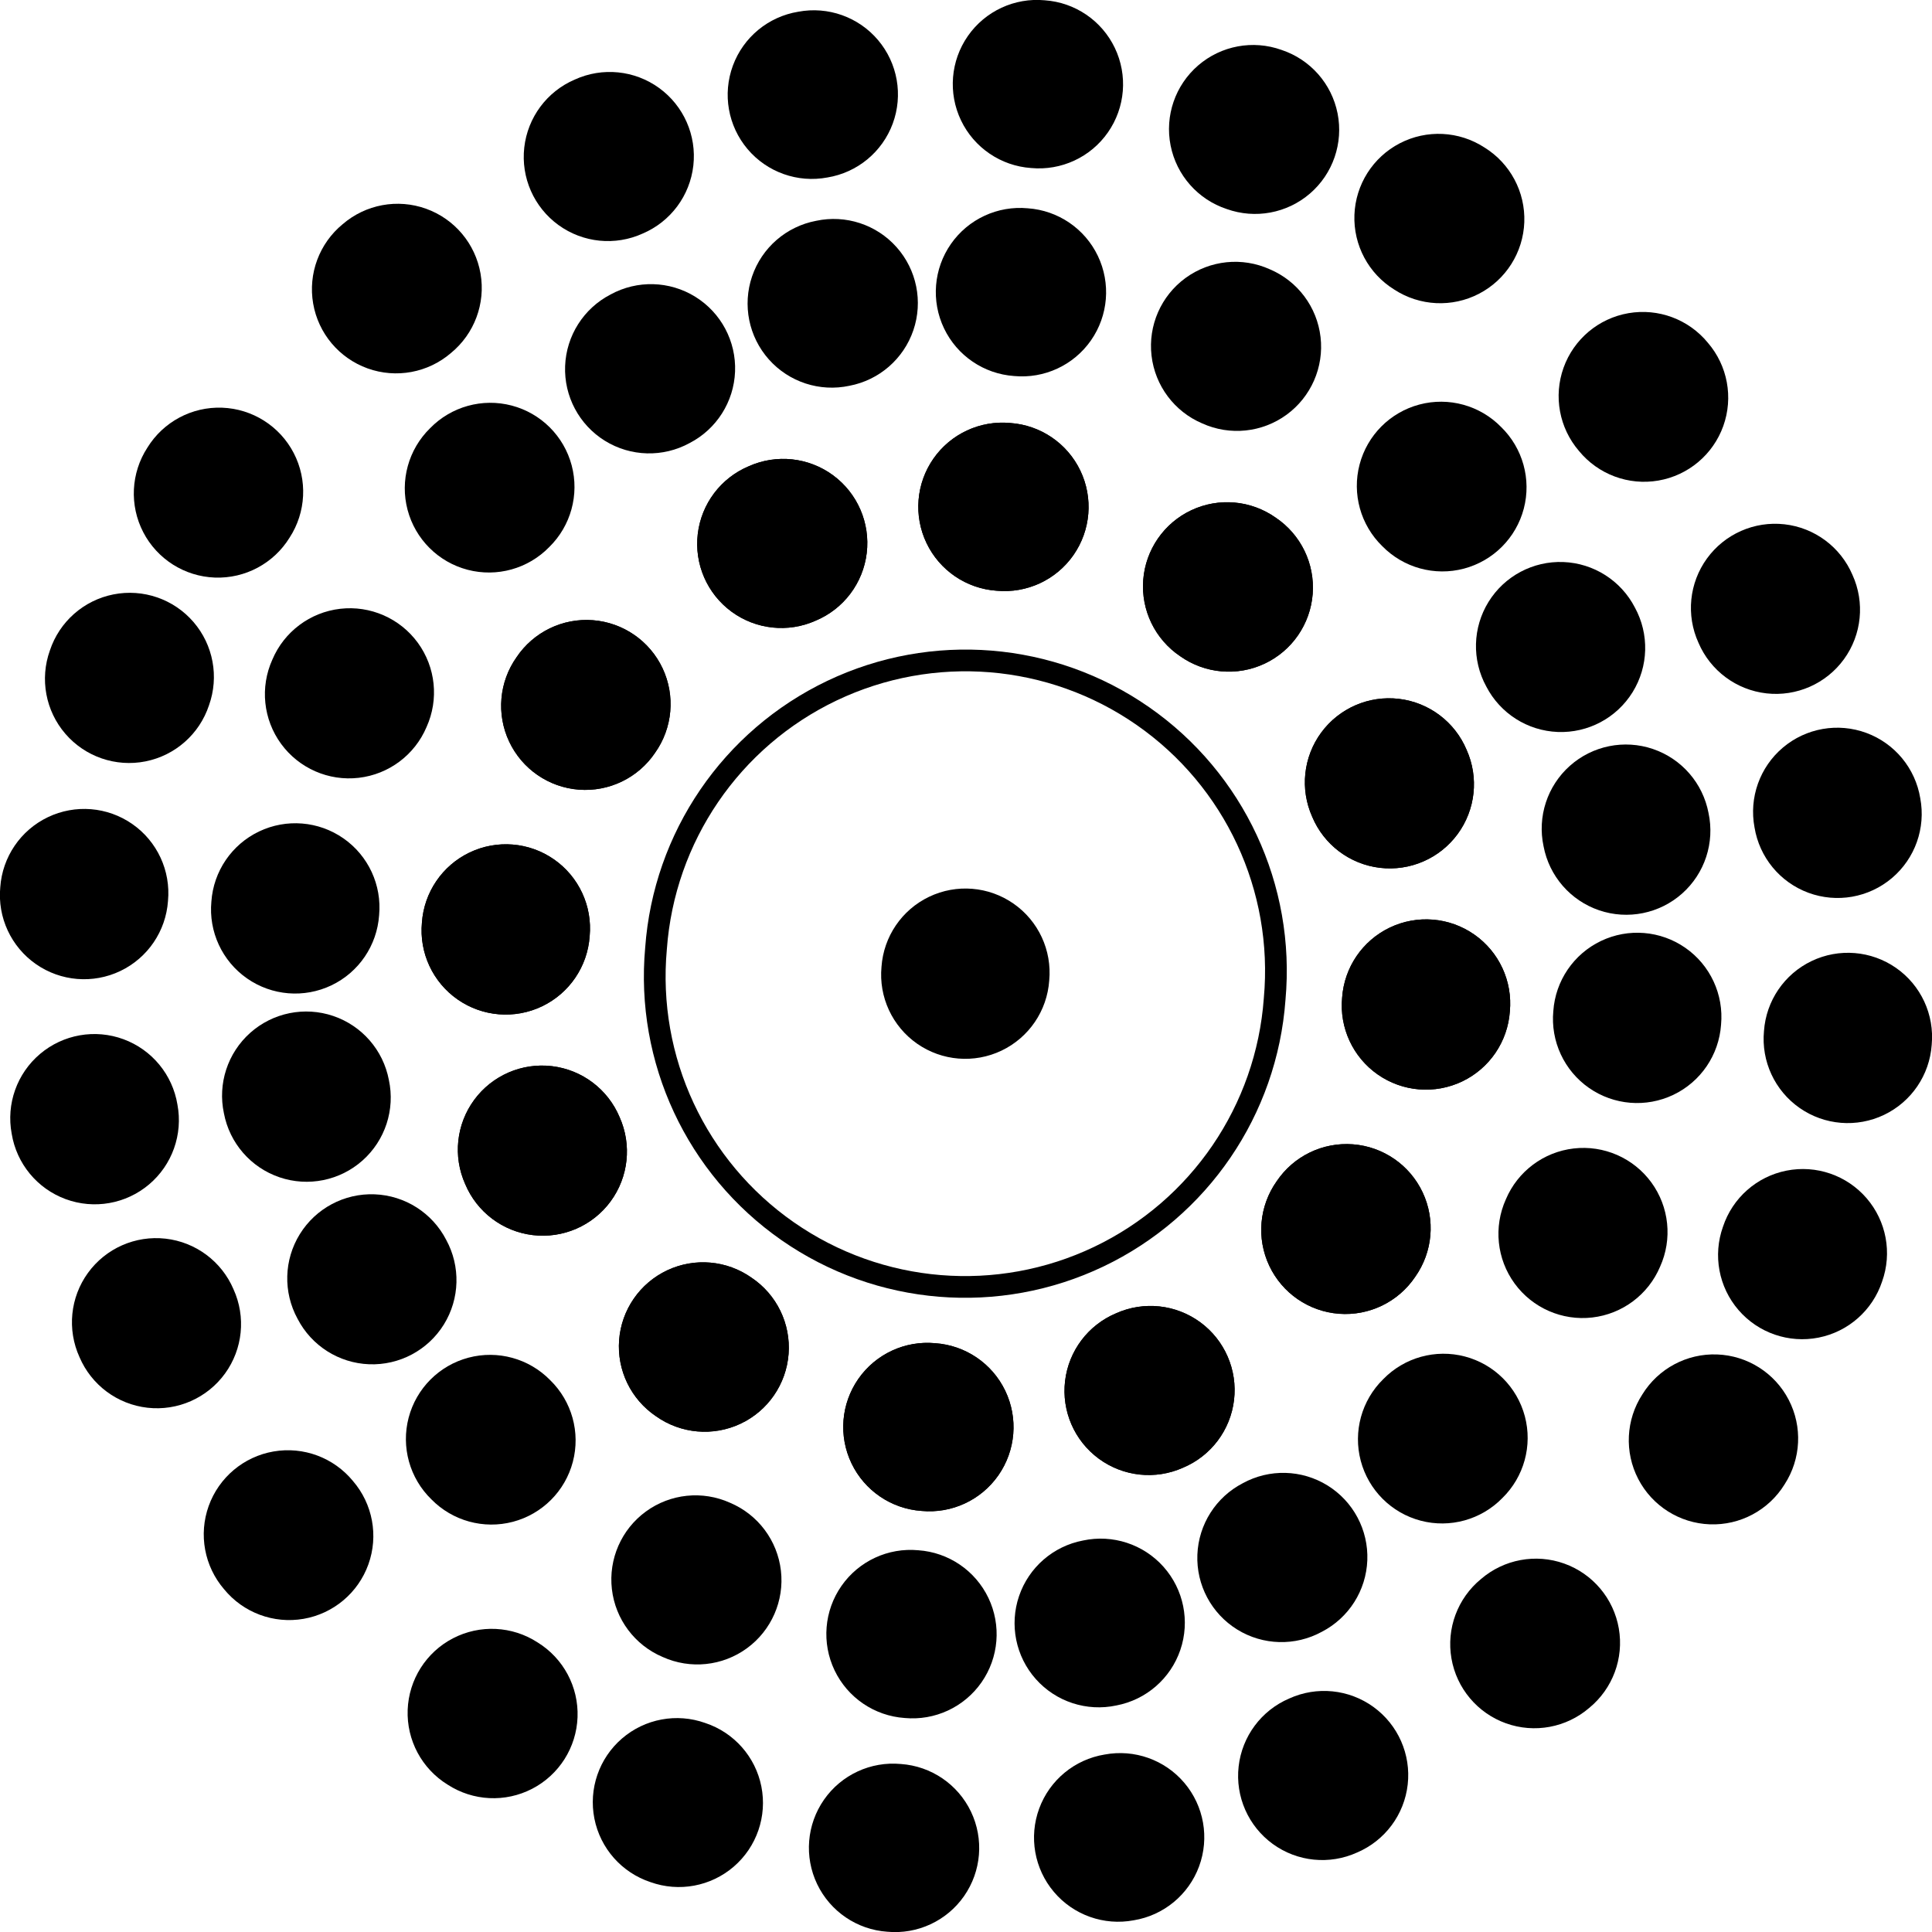
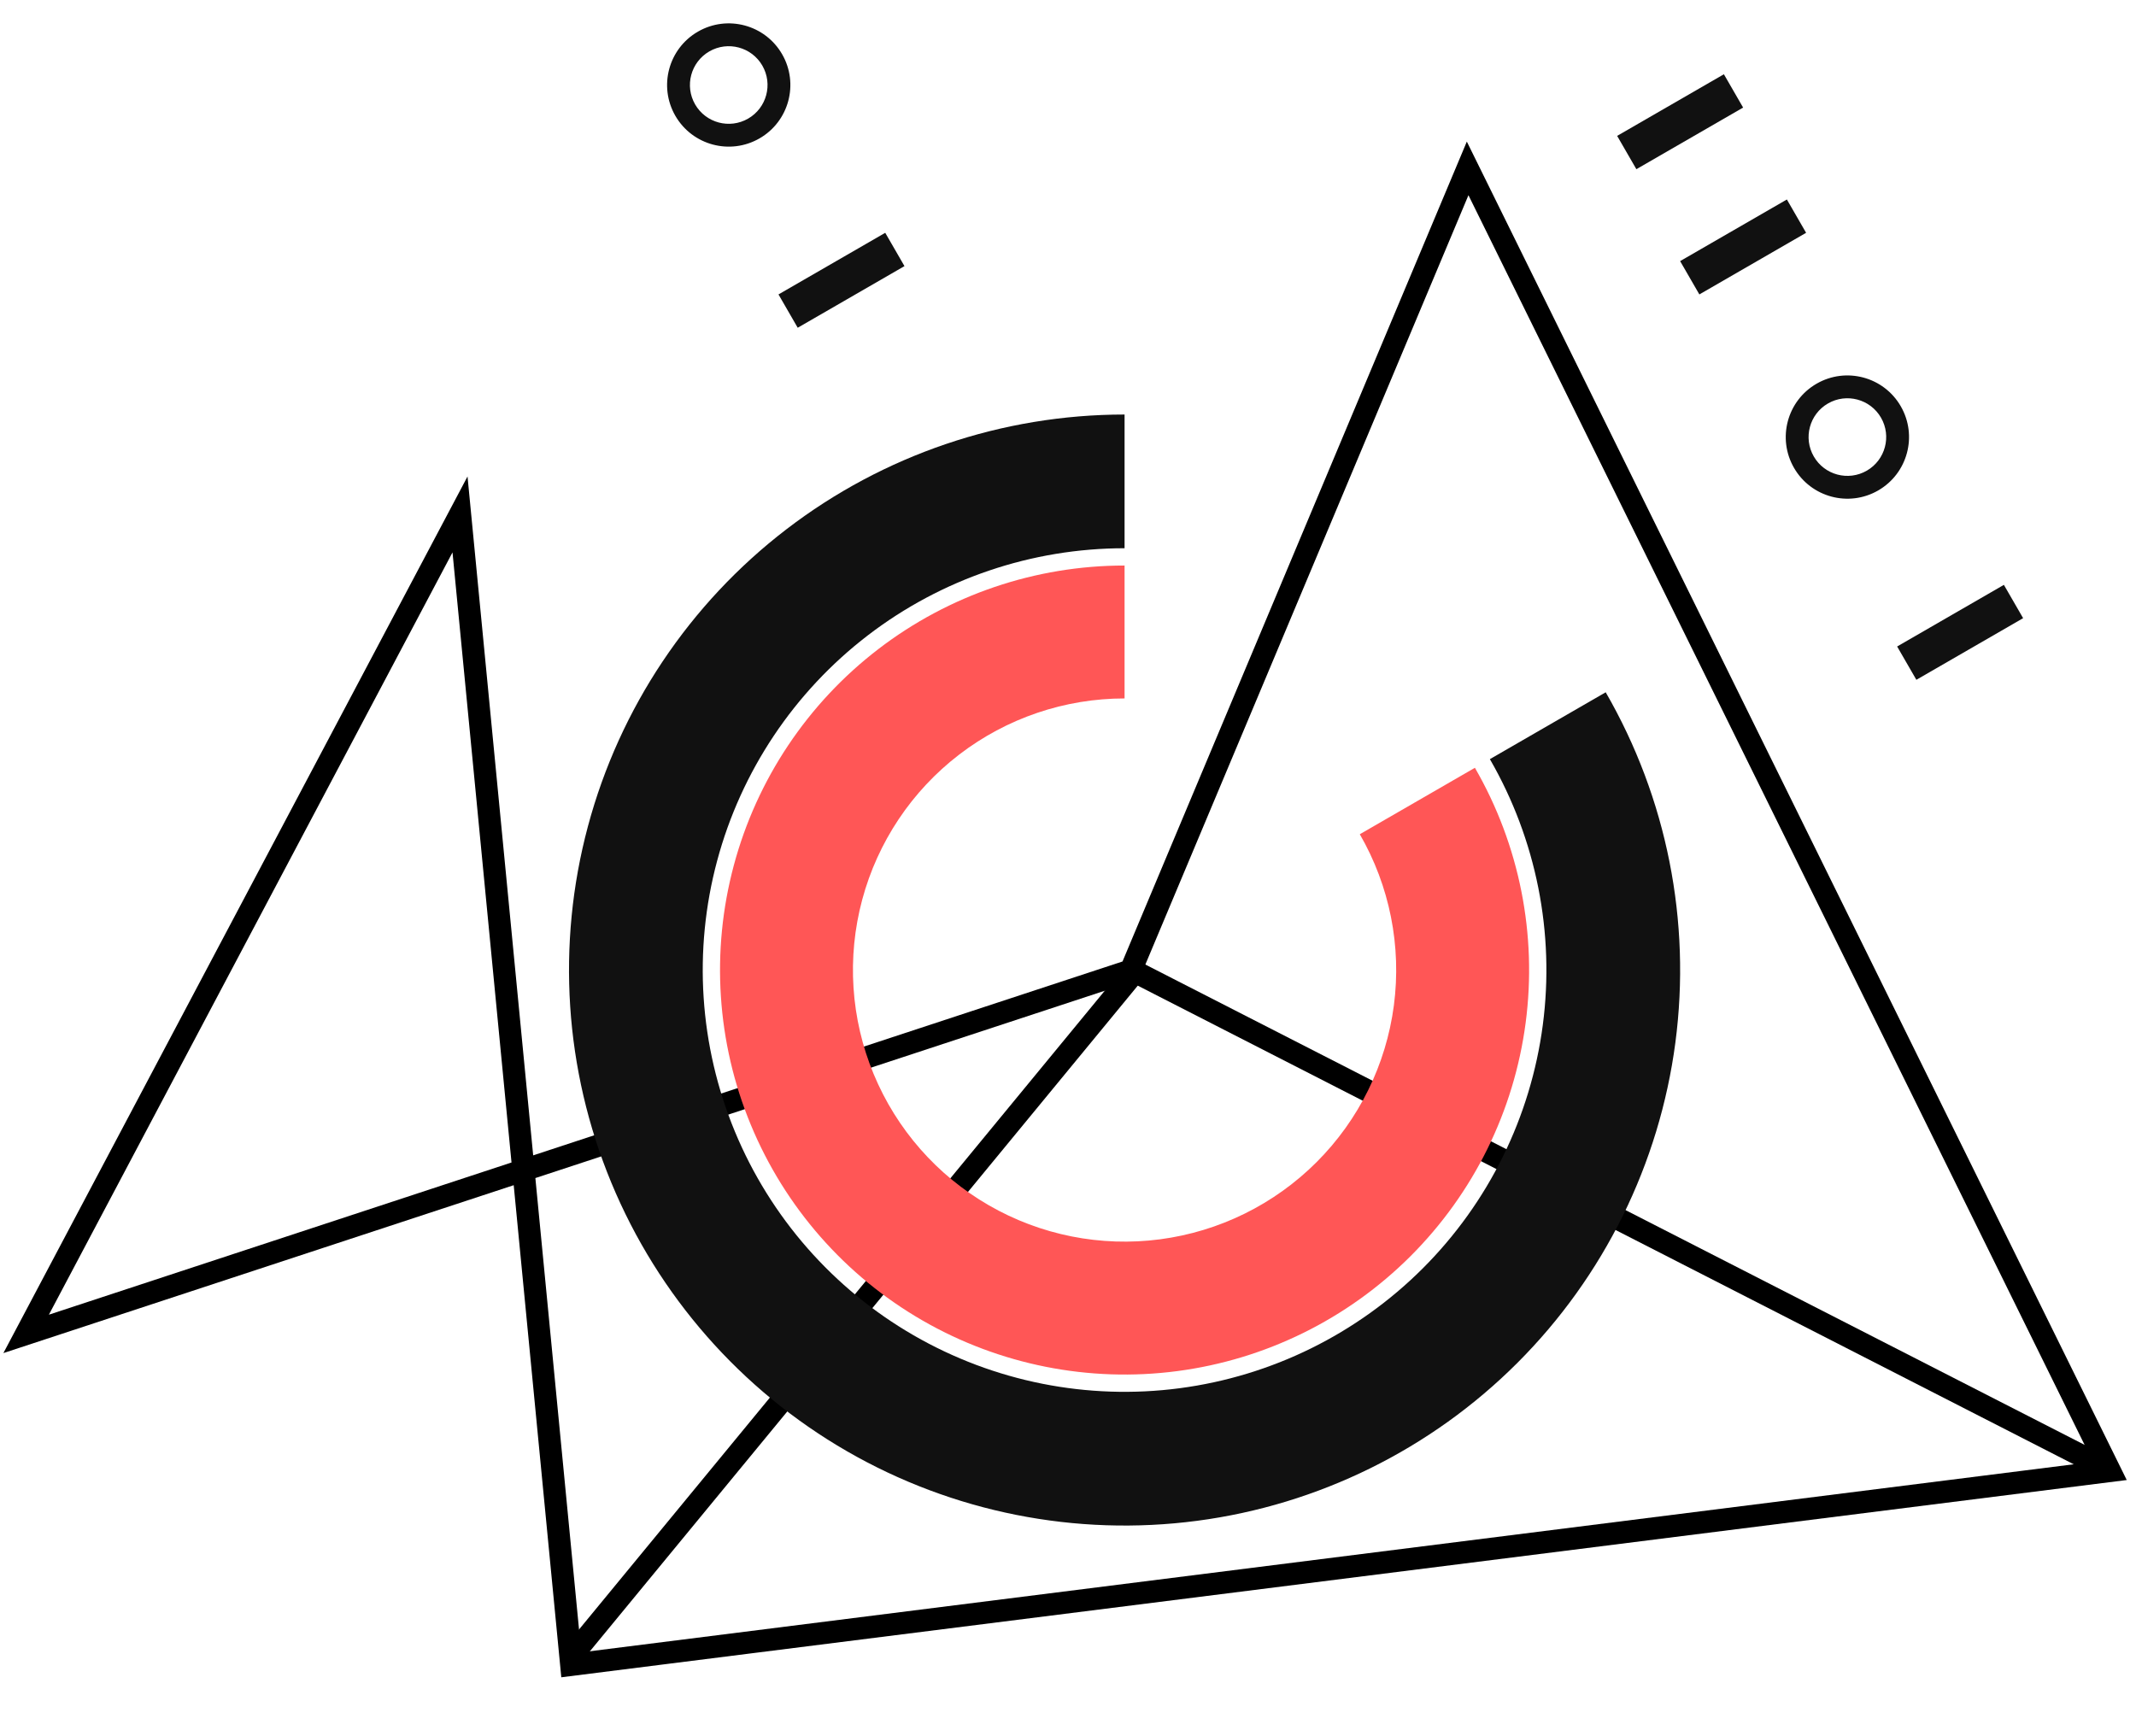
- <svg xmlns="http://www.w3.org/2000/svg" id="svg2505" viewBox="0 0 365.38 365.38" version="1.0">
-   <g id="layer1" transform="translate(-108.74 -343.96)">
-     <g id="g3727" transform="matrix(.63447 .051763 -.051763 .63447 198.58 289.1)">
-       <path id="path3157" transform="matrix(.44304 0 0 .44304 95.651 204.67)" d="m237.14 355.93a56.429 56.429 0 1 1 -112.85 0 56.429 56.429 0 1 1 112.85 0z" />
-       <path id="path3159" d="m205.71 252.36a114.29 114.29 0 1 1 -228.57 0 114.29 114.29 0 1 1 228.57 0z" transform="matrix(.80676 0 0 .80676 101.95 158.77)" stroke="#000" stroke-linecap="round" stroke-width="8" fill="none" />
-       <path id="path3174" transform="matrix(0 -.44304 .44304 0 18.022 303.28)" d="m237.14 355.93a56.429 56.429 0 1 1 -112.85 0 56.429 56.429 0 1 1 112.85 0z" />
-       <path id="path3307" transform="matrix(.44304 0 0 .44304 232.79 202.67)" d="m237.14 355.93a56.429 56.429 0 1 1 -112.85 0 56.429 56.429 0 1 1 112.85 0z" />
-       <path id="path3309" transform="matrix(0 .44304 -.44304 0 333.41 417.44)" d="m237.14 355.93a56.429 56.429 0 1 1 -112.85 0 56.429 56.429 0 1 1 112.85 0z" />
-       <path id="path3311" transform="matrix(-.44304 0 0 -.44304 118.63 518.05)" d="m237.14 355.93a56.429 56.429 0 1 1 -112.85 0 56.429 56.429 0 1 1 112.85 0z" />
-       <path id="path3313" transform="matrix(.22101 -.38398 .38398 .22101 67.518 232.23)" d="m237.14 355.93a56.429 56.429 0 1 1 -112.85 0 56.429 56.429 0 1 1 112.85 0z" />
-       <path id="path3315" transform="matrix(.38398 .22101 -.22101 .38398 303.85 252.17)" d="m237.14 355.93a56.429 56.429 0 1 1 -112.85 0 56.429 56.429 0 1 1 112.85 0z" />
-       <path id="path3317" transform="matrix(-.22101 .38398 -.38398 -.22101 283.91 488.5)" d="m237.14 355.93a56.429 56.429 0 1 1 -112.85 0 56.429 56.429 0 1 1 112.85 0z" />
-       <path id="path3319" transform="matrix(-.38398 -.22101 .22101 -.38398 47.579 468.56)" d="m237.14 355.93a56.429 56.429 0 1 1 -112.85 0 56.429 56.429 0 1 1 112.85 0z" />
-       <path id="path3321" transform="matrix(.39079 -.20872 .20872 .39079 151.77 194.38)" d="m237.14 355.93a56.429 56.429 0 1 1 -112.85 0 56.429 56.429 0 1 1 112.85 0z" />
-       <path id="path3323" transform="matrix(.20872 .39079 -.39079 .20872 341.7 336.42)" d="m237.14 355.93a56.429 56.429 0 1 1 -112.85 0 56.429 56.429 0 1 1 112.85 0z" />
-       <path id="path3325" transform="matrix(-.39079 .20872 -.20872 -.39079 199.66 526.35)" d="m237.14 355.93a56.429 56.429 0 1 1 -112.85 0 56.429 56.429 0 1 1 112.85 0z" />
-       <path id="path3327" transform="matrix(-.20872 -.39079 .39079 -.20872 9.7275 384.3)" d="m237.14 355.93a56.429 56.429 0 1 1 -112.85 0 56.429 56.429 0 1 1 112.85 0z" />
-       <path id="path3329" transform="matrix(0 -.44304 .44304 0 18.022 303.28)" d="m237.14 355.93a56.429 56.429 0 1 1 -112.85 0 56.429 56.429 0 1 1 112.85 0z" />
-       <path id="path3331" transform="matrix(.44304 0 0 .44304 232.79 202.67)" d="m237.14 355.93a56.429 56.429 0 1 1 -112.85 0 56.429 56.429 0 1 1 112.85 0z" />
-       <path id="path3333" transform="matrix(0 .44304 -.44304 0 333.41 417.44)" d="m237.14 355.93a56.429 56.429 0 1 1 -112.85 0 56.429 56.429 0 1 1 112.85 0z" />
-       <path id="path3335" transform="matrix(-.44304 0 0 -.44304 118.63 518.05)" d="m237.14 355.93a56.429 56.429 0 1 1 -112.85 0 56.429 56.429 0 1 1 112.85 0z" />
-       <path id="path3337" transform="matrix(.22101 -.38398 .38398 .22101 67.518 232.23)" d="m237.14 355.93a56.429 56.429 0 1 1 -112.85 0 56.429 56.429 0 1 1 112.85 0z" />
-       <path id="path3339" transform="matrix(.38398 .22101 -.22101 .38398 303.85 252.17)" d="m237.14 355.93a56.429 56.429 0 1 1 -112.85 0 56.429 56.429 0 1 1 112.85 0z" />
-       <path id="path3341" transform="matrix(-.22101 .38398 -.38398 -.22101 283.91 488.5)" d="m237.14 355.93a56.429 56.429 0 1 1 -112.85 0 56.429 56.429 0 1 1 112.85 0z" />
-       <path id="path3343" transform="matrix(-.38398 -.22101 .22101 -.38398 47.579 468.56)" d="m237.14 355.93a56.429 56.429 0 1 1 -112.85 0 56.429 56.429 0 1 1 112.85 0z" />
-       <path id="path3345" transform="matrix(.39079 -.20872 .20872 .39079 151.77 194.38)" d="m237.14 355.93a56.429 56.429 0 1 1 -112.85 0 56.429 56.429 0 1 1 112.85 0z" />
-       <path id="path3347" transform="matrix(.20872 .39079 -.39079 .20872 341.7 336.42)" d="m237.14 355.93a56.429 56.429 0 1 1 -112.85 0 56.429 56.429 0 1 1 112.85 0z" />
-       <path id="path3349" transform="matrix(-.39079 .20872 -.20872 -.39079 199.66 526.35)" d="m237.14 355.93a56.429 56.429 0 1 1 -112.85 0 56.429 56.429 0 1 1 112.85 0z" />
-       <path id="path3351" transform="matrix(-.20872 -.39079 .39079 -.20872 9.7275 384.3)" d="m237.14 355.93a56.429 56.429 0 1 1 -112.85 0 56.429 56.429 0 1 1 112.85 0z" />
-       <path id="path3353" transform="matrix(0 -.44304 .44304 0 18.022 239.28)" d="m237.14 355.93a56.429 56.429 0 1 1 -112.85 0 56.429 56.429 0 1 1 112.85 0z" />
-       <path id="path3355" transform="matrix(.44304 0 0 .44304 295.65 201.53)" d="m237.14 355.93a56.429 56.429 0 1 1 -112.85 0 56.429 56.429 0 1 1 112.85 0z" />
-       <path id="path3357" transform="matrix(0 .44304 -.44304 0 333.41 479.16)" d="m237.14 355.93a56.429 56.429 0 1 1 -112.85 0 56.429 56.429 0 1 1 112.85 0z" />
-       <path id="path3359" transform="matrix(-.44304 0 0 -.44304 55.778 516.91)" d="m237.14 355.93a56.429 56.429 0 1 1 -112.85 0 56.429 56.429 0 1 1 112.85 0z" />
-       <path id="path3361" transform="matrix(.14398 -.41899 .41899 .14398 65.56 194.54)" d="m237.14 355.93a56.429 56.429 0 1 1 -112.85 0 56.429 56.429 0 1 1 112.85 0z" />
-       <path id="path3363" transform="matrix(.41899 .14398 -.14398 .41899 340.39 249.07)" d="m237.14 355.93a56.429 56.429 0 1 1 -112.85 0 56.429 56.429 0 1 1 112.85 0z" />
-       <path id="path3365" transform="matrix(-.14398 .41899 -.41899 -.14398 285.87 523.89)" d="m237.14 355.93a56.429 56.429 0 1 1 -112.85 0 56.429 56.429 0 1 1 112.85 0z" />
-       <path id="path3367" transform="matrix(-.41899 -.14398 .14398 -.41899 11.04 469.37)" d="m237.14 355.93a56.429 56.429 0 1 1 -112.85 0 56.429 56.429 0 1 1 112.85 0z" />
-       <path id="path3369" transform="matrix(.28637 -.33804 .33804 .28637 132.92 165.78)" d="m237.14 355.93a56.429 56.429 0 1 1 -112.85 0 56.429 56.429 0 1 1 112.85 0z" />
-       <path id="path3371" transform="matrix(.33804 .28637 -.28637 .33804 369.16 316.42)" d="m237.14 355.93a56.429 56.429 0 1 1 -112.85 0 56.429 56.429 0 1 1 112.85 0z" />
-       <path id="path3373" transform="matrix(-.28637 .33804 -.33804 -.28637 218.51 552.66)" d="m237.14 355.93a56.429 56.429 0 1 1 -112.85 0 56.429 56.429 0 1 1 112.85 0z" />
-       <path id="path3375" transform="matrix(-.33804 -.28637 .28637 -.33804 -17.729 402.01)" d="m237.14 355.93a56.429 56.429 0 1 1 -112.85 0 56.429 56.429 0 1 1 112.85 0z" />
-       <path id="path3377" transform="matrix(.37294 -.23916 .23916 .37294 191.55 161.73)" d="m237.14 355.93a56.429 56.429 0 1 1 -112.85 0 56.429 56.429 0 1 1 112.85 0z" />
-       <path id="path3379" transform="matrix(.23916 .37294 -.37294 .23916 373.2 375.05)" d="m237.14 355.93a56.429 56.429 0 1 1 -112.85 0 56.429 56.429 0 1 1 112.85 0z" />
-       <path id="path3381" transform="matrix(-.37294 .23916 -.23916 -.37294 159.88 556.71)" d="m237.14 355.93a56.429 56.429 0 1 1 -112.85 0 56.429 56.429 0 1 1 112.85 0z" />
-       <path id="path3383" transform="matrix(-.23916 -.37294 .37294 -.23916 -21.772 343.38)" d="m237.14 355.93a56.429 56.429 0 1 1 -112.85 0 56.429 56.429 0 1 1 112.85 0z" />
-       <path id="path3385" transform="matrix(.42566 -.12287 .12287 .42566 247.21 174.45)" d="m237.14 355.93a56.429 56.429 0 1 1 -112.85 0 56.429 56.429 0 1 1 112.85 0z" />
-       <path id="path3387" transform="matrix(.12287 .42566 -.42566 .12287 360.48 430.72)" d="m237.14 355.93a56.429 56.429 0 1 1 -112.85 0 56.429 56.429 0 1 1 112.85 0z" />
-       <path id="path3389" transform="matrix(-.42566 .12287 -.12287 -.42566 104.22 543.99)" d="m237.14 355.93a56.429 56.429 0 1 1 -112.85 0 56.429 56.429 0 1 1 112.85 0z" />
-       <path id="path3391" transform="matrix(-.12287 -.42566 .42566 -.12287 -9.0545 287.72)" d="m237.14 355.93a56.429 56.429 0 1 1 -112.85 0 56.429 56.429 0 1 1 112.85 0z" />
-       <path id="path3393" transform="matrix(0 -.44304 .44304 0 18.022 177.28)" d="m237.14 355.93a56.429 56.429 0 1 1 -112.85 0 56.429 56.429 0 1 1 112.85 0z" />
-       <path id="path3395" transform="matrix(.44304 0 0 .44304 358.51 202.38)" d="m237.14 355.93a56.429 56.429 0 1 1 -112.85 0 56.429 56.429 0 1 1 112.85 0z" />
-       <path id="path3397" transform="matrix(0 .44304 -.44304 0 333.41 542.87)" d="m237.14 355.93a56.429 56.429 0 1 1 -112.85 0 56.429 56.429 0 1 1 112.85 0z" />
-       <path id="path3399" transform="matrix(-.44304 0 0 -.44304 -7.0795 517.77)" d="m237.14 355.93a56.429 56.429 0 1 1 -112.85 0 56.429 56.429 0 1 1 112.85 0z" />
-       <path id="path3401" transform="matrix(.10973 -.42923 .42923 .10973 68.209 143.92)" d="m237.14 355.93a56.429 56.429 0 1 1 -112.85 0 56.429 56.429 0 1 1 112.85 0z" />
-       <path id="path3403" transform="matrix(.42923 .10973 -.10973 .42923 391.87 252.57)" d="m237.14 355.93a56.429 56.429 0 1 1 -112.85 0 56.429 56.429 0 1 1 112.85 0z" />
-       <path id="path3405" transform="matrix(-.10973 .42923 -.42923 -.10973 283.22 576.23)" d="m237.14 355.93a56.429 56.429 0 1 1 -112.85 0 56.429 56.429 0 1 1 112.85 0z" />
-       <path id="path3407" transform="matrix(-.42923 -.10973 .10973 -.42923 -40.441 467.58)" d="m237.14 355.93a56.429 56.429 0 1 1 -112.85 0 56.429 56.429 0 1 1 112.85 0z" />
-       <path id="path3409" transform="matrix(.42867 -.11192 .11192 .42867 312.74 161.32)" d="m237.14 355.93a56.429 56.429 0 1 1 -112.85 0 56.429 56.429 0 1 1 112.85 0z" />
-       <path id="path3411" transform="matrix(.11192 .42867 -.42867 .11192 374.47 497.1)" d="m237.14 355.93a56.429 56.429 0 1 1 -112.85 0 56.429 56.429 0 1 1 112.85 0z" />
-       <path id="path3413" transform="matrix(-.42867 .11192 -.11192 -.42867 38.686 558.83)" d="m237.14 355.93a56.429 56.429 0 1 1 -112.85 0 56.429 56.429 0 1 1 112.85 0z" />
-       <path id="path3415" transform="matrix(-.11192 -.42867 .42867 -.11192 -23.041 223.05)" d="m237.14 355.93a56.429 56.429 0 1 1 -112.85 0 56.429 56.429 0 1 1 112.85 0z" />
-       <path id="path3417" transform="matrix(.38945 -.21122 .21122 .38945 261.22 134.31)" d="m237.14 355.93a56.429 56.429 0 1 1 -112.85 0 56.429 56.429 0 1 1 112.85 0z" />
-       <path id="path3419" transform="matrix(.21122 .38945 -.38945 .21122 401.48 445.58)" d="m237.14 355.93a56.429 56.429 0 1 1 -112.85 0 56.429 56.429 0 1 1 112.85 0z" />
-       <path id="path3421" transform="matrix(-.38945 .21122 -.21122 -.38945 90.21 585.84)" d="m237.14 355.93a56.429 56.429 0 1 1 -112.85 0 56.429 56.429 0 1 1 112.85 0z" />
-       <path id="path3423" transform="matrix(-.21122 -.38945 .38945 -.21122 -50.05 274.57)" d="m237.14 355.93a56.429 56.429 0 1 1 -112.85 0 56.429 56.429 0 1 1 112.85 0z" />
-       <path id="path3425" transform="matrix(.39233 .20582 -.20582 .39233 410.84 305.35)" d="m237.14 355.93a56.429 56.429 0 1 1 -112.85 0 56.429 56.429 0 1 1 112.85 0z" />
-       <path id="path3427" transform="matrix(-.20582 .39233 -.39233 -.20582 230.44 595.21)" d="m237.14 355.93a56.429 56.429 0 1 1 -112.85 0 56.429 56.429 0 1 1 112.85 0z" />
-       <path id="path3429" transform="matrix(-.39233 -.20582 .20582 -.39233 -59.415 414.8)" d="m237.14 355.93a56.429 56.429 0 1 1 -112.85 0 56.429 56.429 0 1 1 112.85 0z" />
-       <path id="path3431" transform="matrix(.20582 -.39233 .39233 .20582 120.99 124.95)" d="m237.14 355.93a56.429 56.429 0 1 1 -112.85 0 56.429 56.429 0 1 1 112.85 0z" />
-       <path id="path3433" transform="matrix(.31163 .31492 -.31492 .31163 416.38 379.09)" d="m237.14 355.93a56.429 56.429 0 1 1 -112.85 0 56.429 56.429 0 1 1 112.85 0z" />
-       <path id="path3435" transform="matrix(-.31492 .31163 -.31163 -.31492 156.7 600.74)" d="m237.14 355.93a56.429 56.429 0 1 1 -112.85 0 56.429 56.429 0 1 1 112.85 0z" />
-       <path id="path3437" transform="matrix(-.31163 -.31492 .31492 -.31163 -64.949 341.06)" d="m237.14 355.93a56.429 56.429 0 1 1 -112.85 0 56.429 56.429 0 1 1 112.85 0z" />
-       <path id="path3439" transform="matrix(.31492 -.31163 .31163 .31492 194.73 119.41)" d="m237.14 355.93a56.429 56.429 0 1 1 -112.85 0 56.429 56.429 0 1 1 112.85 0z" />
-     </g>
-   </g>
+ <svg xmlns="http://www.w3.org/2000/svg" width="192" height="156" viewBox="0 0 192 156" fill="none">
+   <path d="M2.35 119.909L101.645 87.24L131.923 15.138L189.65 132.23L51.35 149.659L41.35 46.245L2.35 119.909Z" stroke="black" stroke-width="2" />
+   <path d="M101.484 87.079L188.865 131.769" stroke="black" stroke-width="2" />
+   <path d="M51.362 148.887L101.967 87.401" stroke="black" stroke-width="2" />
+   <path d="M144.333 62.233C149.829 71.753 152.031 82.821 150.596 93.72C149.161 104.619 144.17 114.74 136.397 122.513C128.623 130.286 118.502 135.278 107.603 136.713C96.704 138.147 85.636 135.946 76.116 130.449C66.596 124.953 59.155 116.468 54.948 106.312C50.741 96.156 50.003 84.895 52.849 74.277C55.694 63.658 61.963 54.275 70.685 47.583C79.406 40.891 90.092 37.264 101.085 37.264L101.085 49.284C92.738 49.284 84.624 52.039 78.002 57.12C71.38 62.201 66.62 69.326 64.46 77.388C62.299 85.451 62.86 94.001 66.054 101.712C69.248 109.424 74.898 115.866 82.126 120.039C89.355 124.213 97.759 125.884 106.034 124.795C114.31 123.705 121.994 119.915 127.897 114.013C133.799 108.111 137.588 100.426 138.678 92.151C139.767 83.875 138.096 75.472 133.922 68.243L144.333 62.233Z" fill="#111111" />
+   <path d="M132.576 69.02C136.579 75.952 138.182 84.012 137.137 91.948C136.092 99.884 132.458 107.254 126.798 112.914C121.137 118.574 113.768 122.209 105.831 123.254C97.895 124.299 89.836 122.695 82.903 118.693C75.971 114.691 70.553 108.513 67.49 101.117C64.426 93.722 63.889 85.522 65.961 77.79C68.032 70.058 72.598 63.226 78.948 58.353C85.299 53.48 93.08 50.838 101.085 50.838L101.085 62.786C95.71 62.786 90.486 64.559 86.222 67.831C81.957 71.103 78.892 75.691 77.501 80.882C76.11 86.074 76.471 91.579 78.528 96.545C80.585 101.511 84.222 105.659 88.877 108.346C93.532 111.033 98.943 112.11 104.272 111.408C109.6 110.707 114.549 108.267 118.349 104.466C122.15 100.666 124.59 95.717 125.292 90.388C125.993 85.06 124.917 79.648 122.229 74.994L132.576 69.02Z" fill="#FF5656" />
+   <path d="M68.274 12.439C65.624 13.969 62.236 13.061 60.706 10.412C59.177 7.762 60.084 4.374 62.734 2.844C65.384 1.314 68.772 2.222 70.302 4.872C71.831 7.521 70.924 10.91 68.274 12.439ZM63.76 4.621C62.092 5.584 61.52 7.717 62.483 9.386C63.446 11.054 65.58 11.626 67.248 10.662C68.916 9.699 69.488 7.566 68.525 5.898C67.562 4.229 65.428 3.658 63.76 4.621Z" fill="#111111" />
+   <rect x="81.3" y="23.922" width="11.08" height="3.458" transform="rotate(150 81.3003 23.9224)" fill="#111111" />
+   <path d="M168.828 44.088C166.178 45.618 162.79 44.71 161.26 42.06C159.73 39.41 160.638 36.022 163.288 34.493C165.937 32.963 169.326 33.871 170.855 36.52C172.385 39.17 171.477 42.558 168.828 44.088ZM164.314 36.269C162.645 37.233 162.074 39.366 163.037 41.034C164 42.703 166.133 43.274 167.802 42.311C169.47 41.348 170.042 39.215 169.079 37.546C168.115 35.878 165.982 35.306 164.314 36.269Z" fill="#111111" />
+   <rect x="181.854" y="55.571" width="11.08" height="3.458" transform="rotate(150 181.854 55.5708)" fill="#111111" />
+   <rect x="162.347" y="20.928" width="11.08" height="3.458" transform="rotate(150 162.347 20.9277)" fill="#111111" />
+   <rect x="156.685" y="9.669" width="11.08" height="3.458" transform="rotate(150 156.685 9.66943)" fill="#111111" />
</svg>
